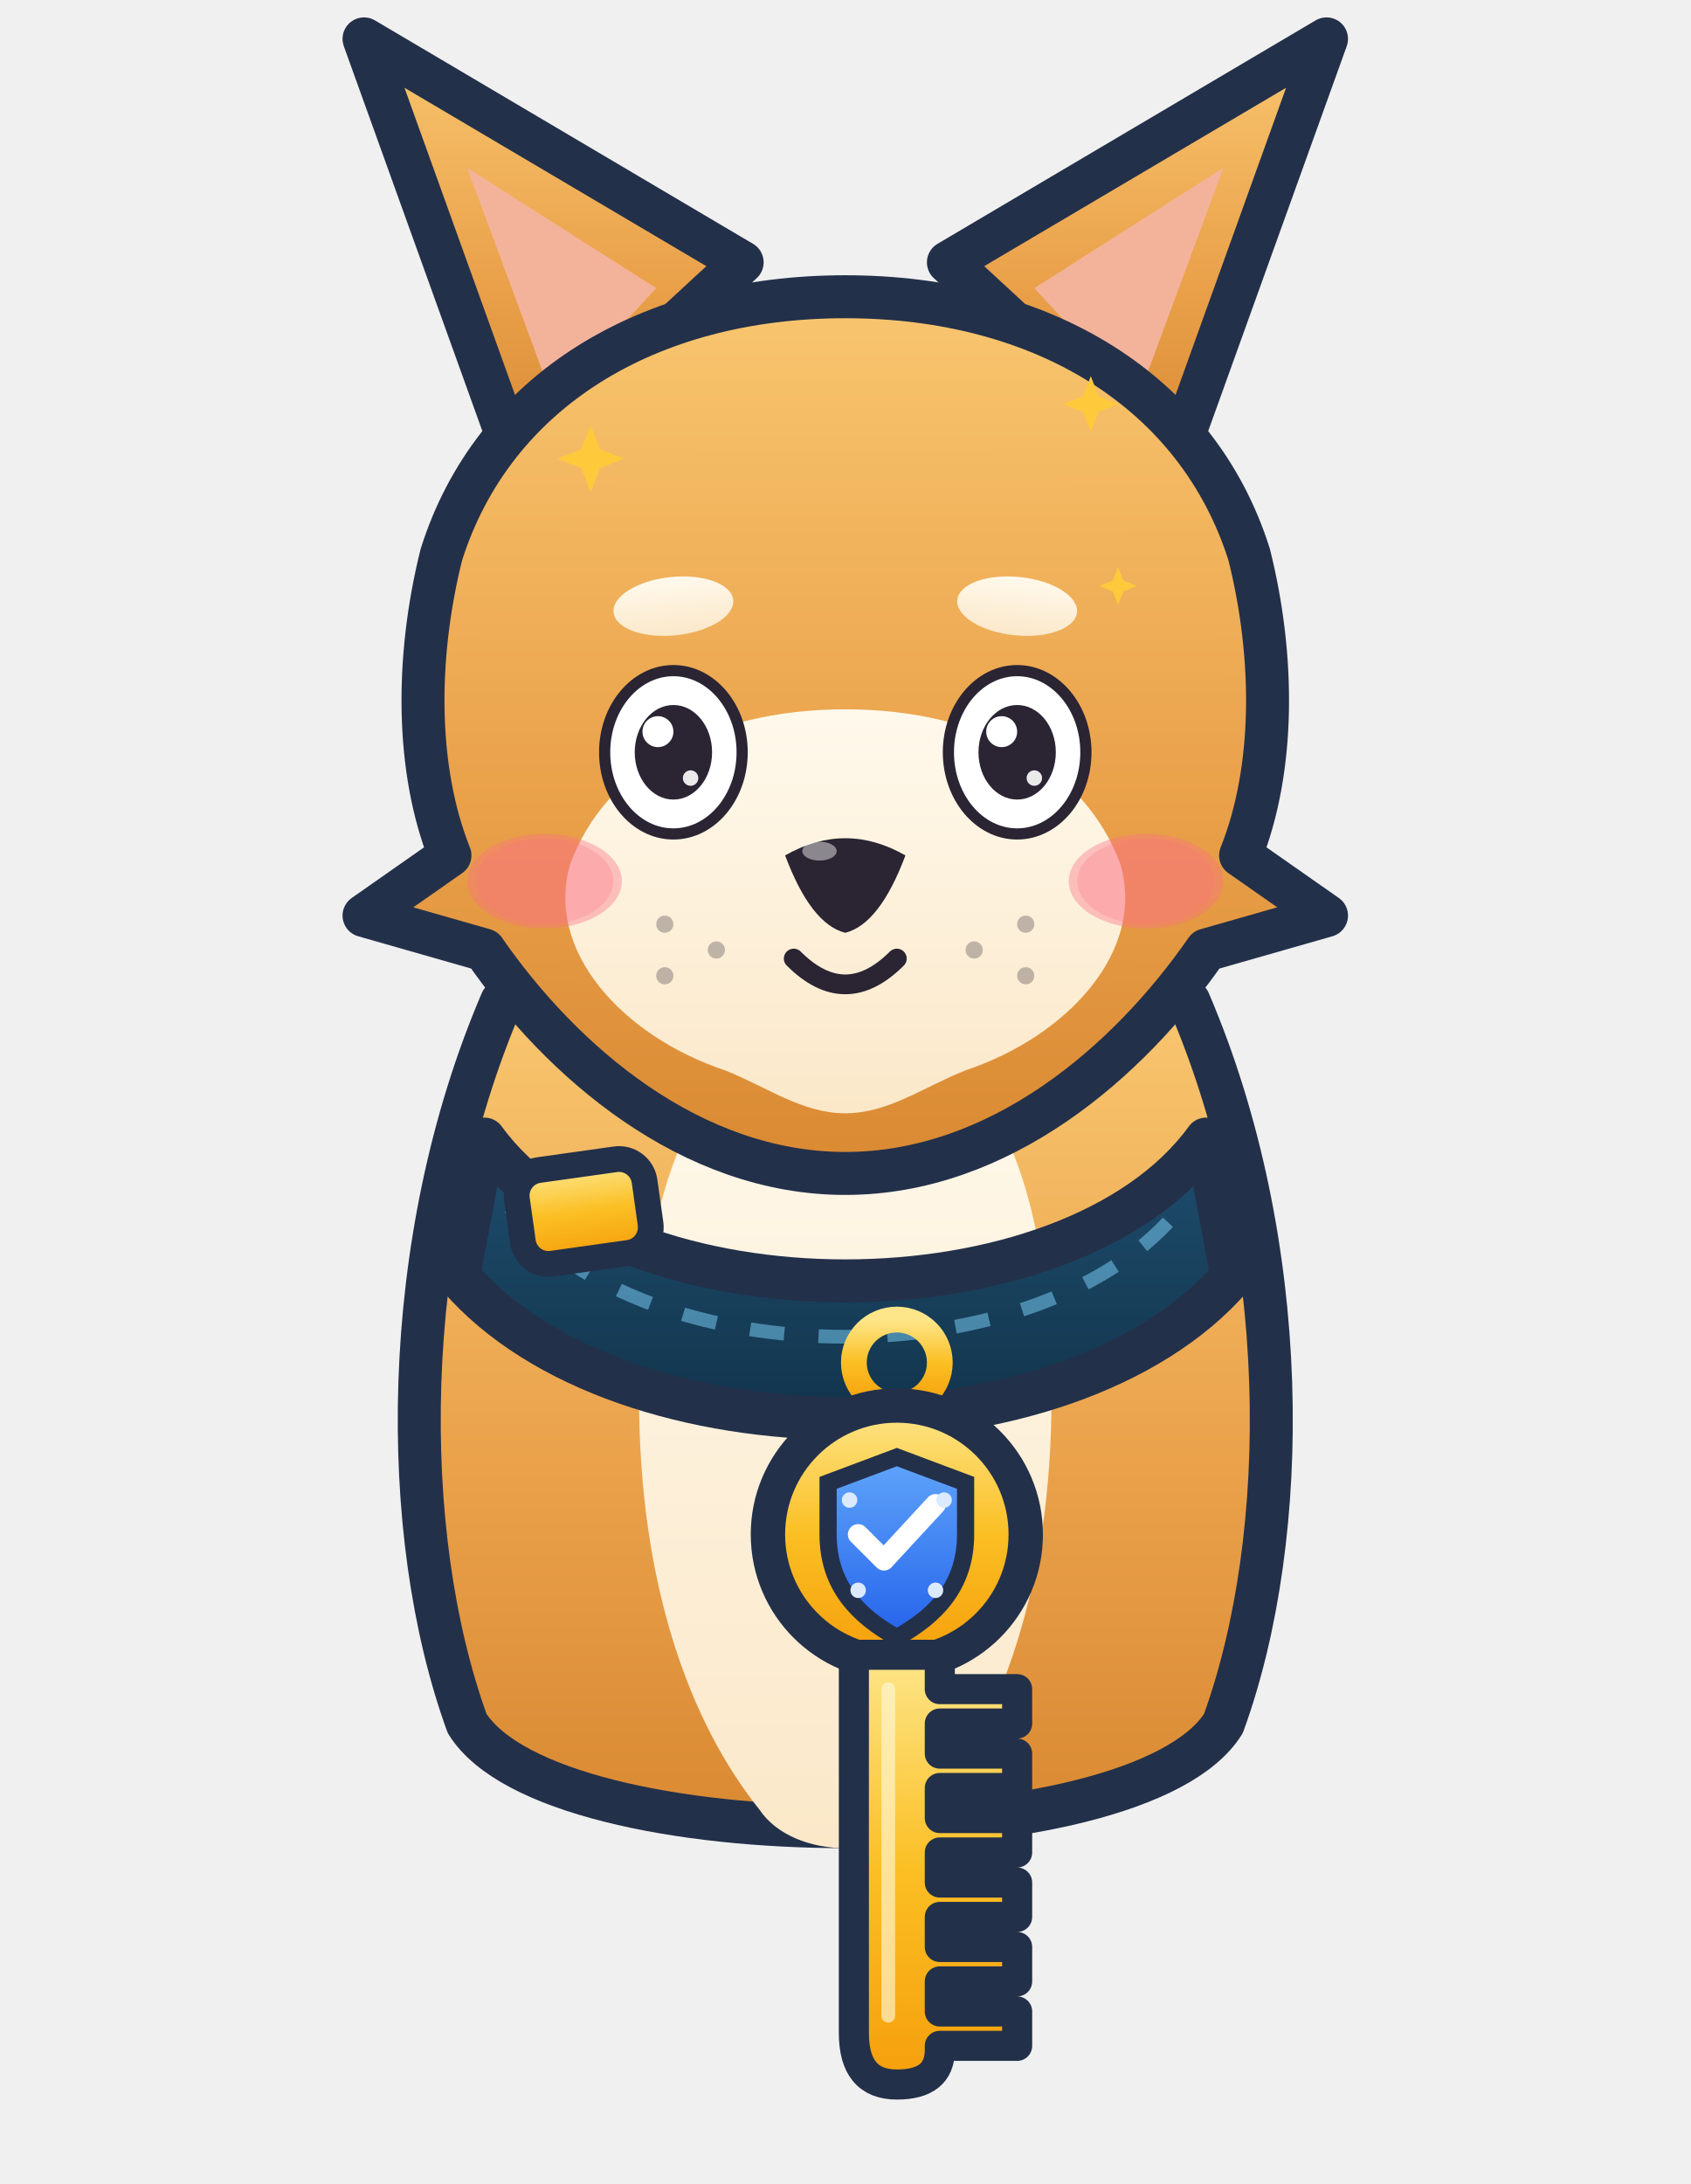
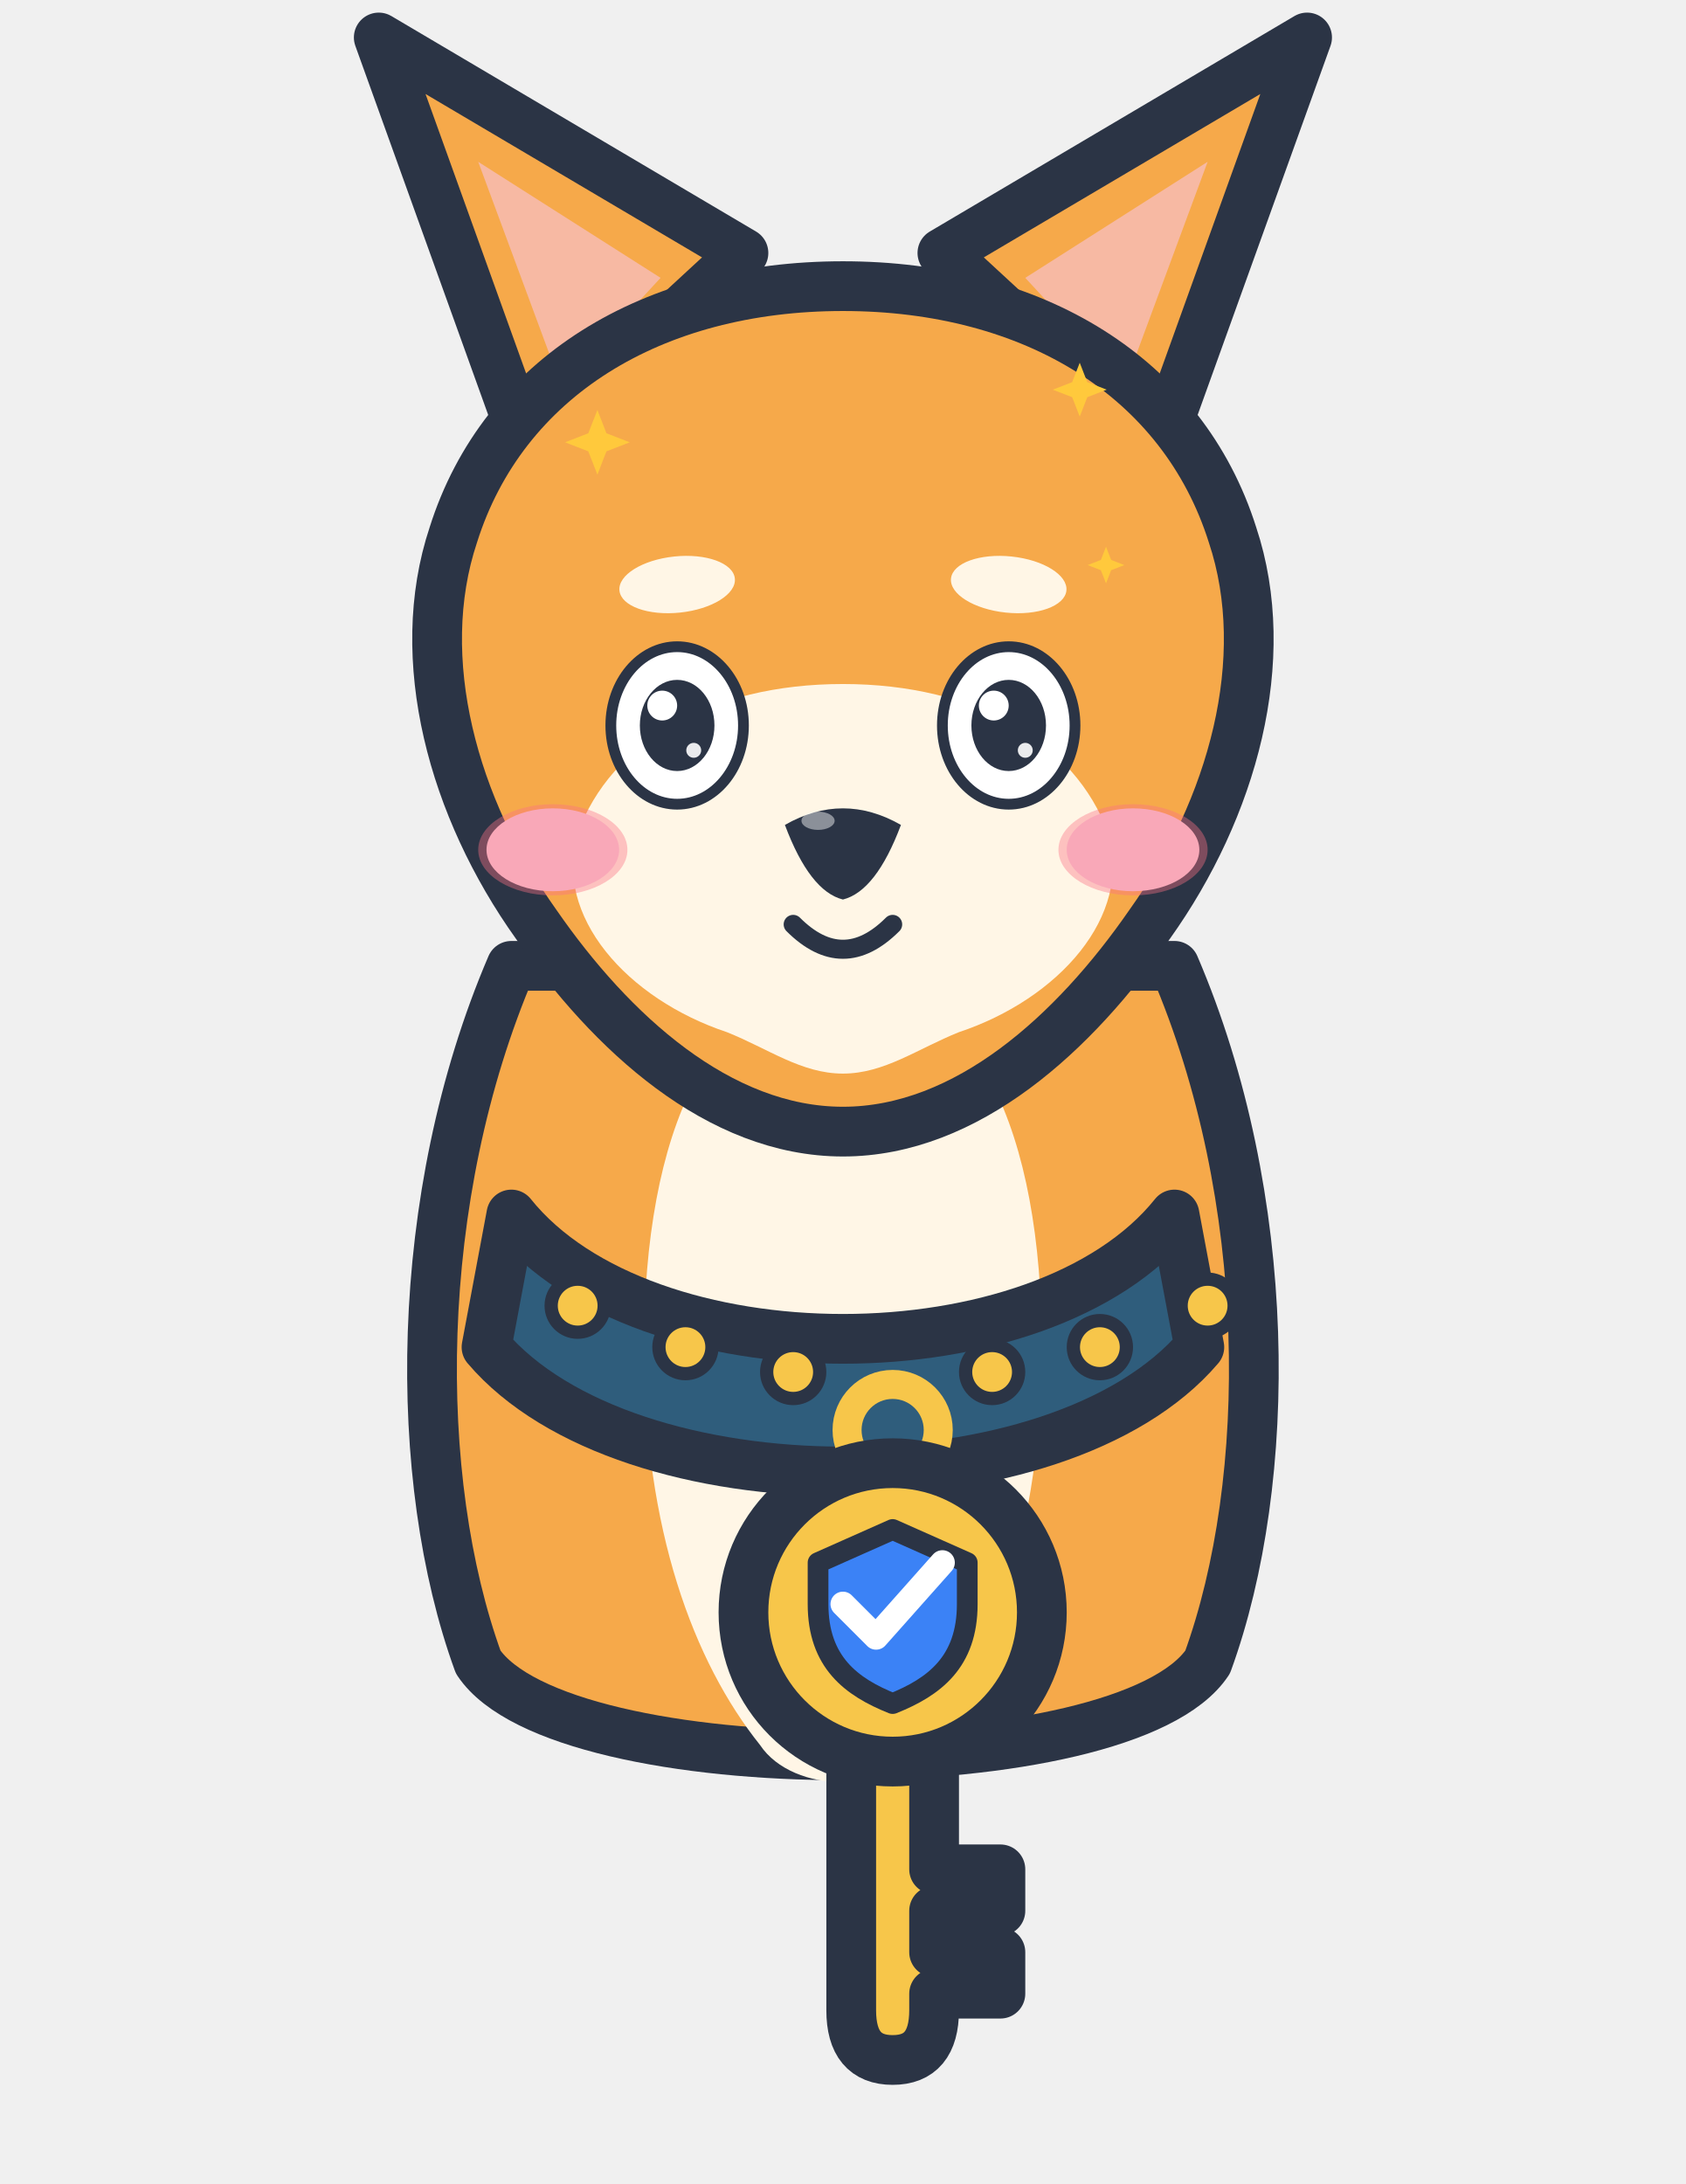
- <svg xmlns="http://www.w3.org/2000/svg" viewBox="0 0 240 310" width="240" height="310" role="img" aria-label="钥匙小卫 Kee · 卖萌 Cute">
+ <svg xmlns="http://www.w3.org/2000/svg" viewBox="0 0 240 310" width="88" height="114" role="img" aria-label="钥匙小卫 Kee · 卖萌 Cute">
  <style>.ex-motion { animation: ex-bob 3.2s ease-in-out infinite; transform-box: fill-box; transform-origin: 50% 50%; }
.ex-anim-tear { animation: ex-tear 1.8s ease-in infinite; transform-box: fill-box; transform-origin: center; }
.ex-anim-sweat { animation: ex-tear 1.5s ease-in infinite; transform-box: fill-box; transform-origin: center; }
.ex-anim-heart { animation: ex-heart 2.2s ease-out infinite; transform-box: fill-box; transform-origin: center; }
.ex-anim-spark { animation: ex-spark 1.9s ease-in-out infinite; transform-box: fill-box; transform-origin: center; }
.ex-anim-rain { animation: ex-rain 1.4s linear infinite; transform-box: fill-box; transform-origin: center; }
.ex-anim-confetti { animation: ex-confetti 2.4s linear infinite; transform-box: fill-box; transform-origin: center; }
.ex-anim-pulse { animation: ex-pulse 1.6s ease-in-out infinite; transform-box: fill-box; transform-origin: center; }
.ex-anim-knock { animation: ex-knock 0.55s ease-in-out infinite; transform-box: fill-box; transform-origin: center; }
.ex-anim-knockline { animation: ex-knockline 0.55s ease-out infinite; transform-box: fill-box; transform-origin: center; }
.ex-anim-palm { animation: ex-palm 0.9s ease-in-out infinite; transform-box: fill-box; transform-origin: center; }
.ex-anim-steam { animation: ex-steam 1.8s ease-out infinite; transform-box: fill-box; transform-origin: center; }
.ex-anim-shock { animation: ex-shock 0.5s ease-in-out infinite; transform-box: fill-box; transform-origin: center; }
.ex-anim-please { animation: ex-please 1.4s ease-in-out infinite; transform-box: fill-box; transform-origin: center; }
.ex-anim-drift { animation: ex-drift 4.5s ease-in-out infinite; transform-box: fill-box; transform-origin: center; }
@keyframes ex-bob { 0%,100% { transform: translateY(0); } 50% { transform: translateY(-2.08px); } }
@keyframes ex-tear { 0% { transform: translateY(0); opacity: 0; } 18% { opacity: 1; } 100% { transform: translateY(8px); opacity: 0; } }
@keyframes ex-heart { 0% { transform: translateY(0) scale(.65); opacity: 0; } 20% { opacity: 1; } 100% { transform: translateY(-11.7px) scale(1.15); opacity: 0; } }
@keyframes ex-spark { 0%,100% { transform: scale(.6) rotate(0deg); opacity: .3; } 50% { transform: scale(1.15) rotate(25deg); opacity: 1; } }
@keyframes ex-rain { 0% { transform: translateY(0); opacity: 0; } 20% { opacity: 1; } 100% { transform: translateY(8px); opacity: 0; } }
@keyframes ex-confetti { 0% { transform: translateY(-4px) rotate(0deg); opacity: 1; } 100% { transform: translateY(14px) rotate(200deg); opacity: 0; } }
@keyframes ex-pulse { 0%,100% { transform: scale(1); opacity: .35; } 50% { transform: scale(1.18); opacity: .7; } }
@keyframes ex-knock { 0%,100% { transform: translateX(3px); } 35% { transform: translateX(0); } }
@keyframes ex-knockline { 0%,100% { transform: scaleX(.6); opacity: .35; } 35% { transform: scaleX(1); opacity: 1; } }
@keyframes ex-palm { 0%,100% { transform: translateY(0) rotate(0deg); } 50% { transform: translateY(-1px) rotate(-4deg); } }
@keyframes ex-steam { 0% { transform: translateY(0); opacity: .7; } 100% { transform: translateY(-7px); opacity: 0; } }
@keyframes ex-shock { 0%,100% { transform: scaleX(.7); opacity: .4; } 50% { transform: scaleX(1.25); opacity: 1; } }
@keyframes ex-please { 0%,100% { transform: translateY(0); } 50% { transform: translateY(-1.5px); } }
@keyframes ex-drift { 0%,100% { transform: translateY(0); } 50% { transform: translateY(-1.5px); } }
@media (prefers-reduced-motion: reduce) {
  .ex-motion, [class*="ex-anim-"] { animation: none !important; }
}</style>
  <g class="ex-motion ex-cute">
-     <g transform="translate(120 108) scale(1.22) translate(-120 -100)">
-       <defs>
-         <linearGradient id="keeFur" x1="0" y1="0" x2="0" y2="1">
-           <stop offset="0" stop-color="#F8C66F" />
-           <stop offset=".55" stop-color="#EAA24B" />
-           <stop offset="1" stop-color="#D98932" />
-         </linearGradient>
-         <linearGradient id="keeFace" gradientUnits="userSpaceOnUse" x1="0" y1="46" x2="0" y2="148">
-           <stop offset="0" stop-color="#F8C66F" />
-           <stop offset=".55" stop-color="#EAA24B" />
-           <stop offset="1" stop-color="#D98932" />
-         </linearGradient>
-         <linearGradient id="keeCream" x1="0" y1="0" x2="0" y2="1">
-           <stop offset="0" stop-color="#FFF9EC" />
-           <stop offset="1" stop-color="#FBE8C9" />
-         </linearGradient>
-         <linearGradient id="keeGold" x1="0" y1="0" x2="0" y2="1">
-           <stop offset="0" stop-color="#FDE68A" />
-           <stop offset=".5" stop-color="#FBBF24" />
-           <stop offset="1" stop-color="#F59E0B" />
-         </linearGradient>
-         <linearGradient id="keeShield" x1="0" y1="0" x2="0" y2="1">
-           <stop offset="0" stop-color="#60A5FA" />
-           <stop offset="1" stop-color="#2563EB" />
-         </linearGradient>
-         <linearGradient id="keeCollar" x1="0" y1="0" x2="0" y2="1">
-           <stop offset="0" stop-color="#1E4E6E" />
-           <stop offset="1" stop-color="#12344C" />
-         </linearGradient>
-       </defs>
+     <g transform="translate(120 104) scale(1.18) translate(-120 -100)">
      <g class="ex-base">
-         <path d="M80 128 C68 156 68 190 76 212 C86 228 154 228 164 212 C172 190 172 156 160 128 Z" fill="url(#keeFur)" stroke="#23304A" stroke-width="5" stroke-linejoin="round" />
-         <path d="M120 130 C104 130 96 148 96 174 C96 196 102 212 110 222 C114 228 126 228 130 222 C138 212 144 196 144 174 C144 148 136 130 120 130 Z" fill="url(#keeCream)" />
-         <path d="M78 144 C94 166 146 166 162 144 L165 160 C146 182 94 182 75 160 Z" fill="url(#keeCollar)" stroke="#23304A" stroke-width="5" stroke-linejoin="round" />
-         <path d="M81 152 C97 172 143 172 159 152" fill="none" stroke="#7DD3FC" stroke-width="1.6" stroke-dasharray="4 4" opacity=".5" />
-         <rect x="82" y="147" width="15" height="11" rx="3" fill="url(#keeGold)" stroke="#23304A" stroke-width="3" transform="rotate(-8 89 152)" />
-         <circle cx="126" cy="170" r="5" fill="none" stroke="url(#keeGold)" stroke-width="3" />
+         <path d="M80 128 C68 156 68 190 76 212 C86 227 154 227 164 212 C172 190 172 156 160 128 Z" fill="#F6A94A" stroke="#2B3445" stroke-width="6" stroke-linejoin="round" />
+         <path d="M120 130 C104 130 96 148 96 174 C96 196 102 212 110 222 C114 228 126 228 130 222 C138 212 144 196 144 174 C144 148 136 130 120 130 Z" fill="#FFF6E6" />
+         <path d="M80 158 C96 178 144 178 160 158 L163 174 C146 194 94 194 77 174 Z" fill="#2F5D7C" stroke="#2B3445" stroke-width="6" stroke-linejoin="round" />
+         <g fill="#F7C64A" stroke="#2B3445" stroke-width="1.6">
+           <circle cx="88" cy="169" r="3.2" />
+           <circle cx="101" cy="174" r="3.2" />
+           <circle cx="114" cy="177" r="3.2" />
+           <circle cx="138" cy="177" r="3.2" />
+           <circle cx="151" cy="174" r="3.2" />
+           <circle cx="164" cy="169" r="3.2" />
+         </g>
        <g>
-           <circle cx="126" cy="190" r="15" fill="url(#keeGold)" stroke="#23304A" stroke-width="4" />
-           <path d="M126 181 L134 184 V190 C134 196 130.5 199.5 126 202 C121.5 199.5 118 196 118 190 V184 Z" fill="url(#keeShield)" stroke="#23304A" stroke-width="2" />
-           <path d="M121.5 190 L124.5 193 L130.5 186.5" fill="none" stroke="#FFFFFF" stroke-width="2.4" stroke-linecap="round" stroke-linejoin="round" />
-           <circle cx="120.5" cy="186" r=".9" fill="#DBEAFE" />
-           <circle cx="131.5" cy="186" r=".9" fill="#DBEAFE" />
-           <circle cx="121.5" cy="196.5" r=".9" fill="#DBEAFE" />
-           <circle cx="130.5" cy="196.5" r=".9" fill="#DBEAFE" />
-           <path d="M121 204 L121 248 Q121 254 126 254 Q131 254 131 250                  L131 249.5 L140 249.5 L140 245.5 L131 245.5                  L131 242 L140 242 L140 238 L131 238                  L131 234.5 L140 234.5 L140 230.5 L131 230.5                  L131 227 L140 227 L140 223 L131 223                  L131 219.5 L140 219.5 L140 215.5 L131 215.5                  L131 212 L140 212 L140 208 L131 208                  L131 204 Z" fill="url(#keeGold)" stroke="#23304A" stroke-width="3.5" stroke-linejoin="round" />
-           <path d="M125 208 V246" stroke="#FFF7D6" stroke-width="1.6" stroke-linecap="round" opacity=".65" />
+           <circle cx="126" cy="184" r="5.5" fill="none" stroke="#F7C64A" stroke-width="3.5" />
+           <path d="M121 222 L121 254 Q121 260 126 260 Q131 260 131 254 L131 252 L139 252 L139 247 L131 247 L131 242 L139 242 L139 237 L131 237 L131 222 Z" fill="#F7C64A" stroke="#2B3445" stroke-width="6" stroke-linejoin="round" />
+           <circle cx="126" cy="206" r="18" fill="#F7C64A" stroke="#2B3445" stroke-width="6" />
+           <path d="M126 196 L135 200 V205 C135 212 131 215 126 217 C121 215 117 212 117 205 V200 Z" fill="#3B82F6" stroke="#2B3445" stroke-width="2.5" stroke-linejoin="round" />
+           <path d="M120 205 L124 209 L132 200" fill="none" stroke="#FFFFFF" stroke-width="3" stroke-linecap="round" stroke-linejoin="round" />
        </g>
-         <path d="M82 66 L64 16 L108 42 Z" fill="url(#keeFur)" stroke="#23304A" stroke-width="5" stroke-linejoin="round" />
-         <path d="M158 66 L176 16 L132 42 Z" fill="url(#keeFur)" stroke="#23304A" stroke-width="5" stroke-linejoin="round" />
-         <path d="M86 58 L76 31 L98 45 Z" fill="#F3B39B" />
-         <path d="M154 58 L164 31 L142 45 Z" fill="#F3B39B" />
-         <path d="M120 46 C97 46 79 57 73 76 C70 88 70 101 74 111 L64 118 L78 122 C87 135 102 148 120 148 C138 148 153 135 162 122 L176 118 L166 111 C170 101 170 88 167 76 C161 57 143 46 120 46 Z" fill="url(#keeFur)" stroke="#23304A" stroke-width="5" stroke-linejoin="round" />
+         <path d="M82 66 L64 16 L108 42 Z" fill="#F6A94A" stroke="#2B3445" stroke-width="6" stroke-linejoin="round" />
+         <path d="M158 66 L176 16 L132 42 Z" fill="#F6A94A" stroke="#2B3445" stroke-width="6" stroke-linejoin="round" />
+         <path d="M86 58 L76 31 L98 45 Z" fill="#F7B9A3" />
+         <path d="M154 58 L164 31 L142 45 Z" fill="#F7B9A3" />
+         <path d="M120 46 C97 46 79 57 73 76 C68 91 73 109 83 123 C92 136 105 148 120 148 C135 148 148 136 157 123 C167 109 172 91 167 76 C161 57 143 46 120 46 Z" fill="#F6A94A" stroke="#2B3445" stroke-width="6" stroke-linejoin="round" />
      </g>
      <g class="ex-face">
-         <ellipse cx="120" cy="98" rx="45" ry="37" fill="url(#keeFace)" />
-         <path d="M120 94 C104 94 92 101 88 112 C85 122 94 132 106 136 C111 138 115 141 120 141 C125 141 129 138 134 136 C146 132 155 122 152 112 C148 101 136 94 120 94 Z" fill="url(#keeCream)" />
-         <ellipse cx="100" cy="82" rx="7" ry="3.4" fill="url(#keeCream)" transform="rotate(-6 100 82)" />
-         <ellipse cx="140" cy="82" rx="7" ry="3.4" fill="url(#keeCream)" transform="rotate(6 140 82)" />
-         <ellipse cx="100" cy="99" rx="8" ry="9.5" fill="#FFFFFF" stroke="#2A2433" stroke-width="1.3" />
-         <ellipse cx="100" cy="99" rx="4.5" ry="5.5" fill="#2A2433" />
+         <path d="M120 94 C104 94 92 101 88 112 C85 122 94 132 106 136 C111 138 115 141 120 141 C125 141 129 138 134 136 C146 132 155 122 152 112 C148 101 136 94 120 94 Z" fill="#FFF6E6" />
+         <ellipse cx="100" cy="82" rx="7" ry="3.4" fill="#FFF6E6" transform="rotate(-6 100 82)" />
+         <ellipse cx="140" cy="82" rx="7" ry="3.4" fill="#FFF6E6" transform="rotate(6 140 82)" />
+         <ellipse cx="100" cy="99" rx="8" ry="9.5" fill="#FFFFFF" stroke="#2B3445" stroke-width="1.3" />
+         <ellipse cx="100" cy="99" rx="4.5" ry="5.5" fill="#2B3445" />
        <circle cx="98.2" cy="96.6" r="1.8" fill="#FFFFFF" />
        <circle cx="102" cy="102" r=".9" fill="#FFFFFF" opacity=".9" />
-         <ellipse cx="140" cy="99" rx="8" ry="9.5" fill="#FFFFFF" stroke="#2A2433" stroke-width="1.3" />
-         <ellipse cx="140" cy="99" rx="4.5" ry="5.5" fill="#2A2433" />
+         <ellipse cx="140" cy="99" rx="8" ry="9.5" fill="#FFFFFF" stroke="#2B3445" stroke-width="1.3" />
+         <ellipse cx="140" cy="99" rx="4.5" ry="5.5" fill="#2B3445" />
        <circle cx="138.2" cy="96.6" r="1.8" fill="#FFFFFF" />
        <circle cx="142" cy="102" r=".9" fill="#FFFFFF" opacity=".9" />
-         <path d="M114 123 Q120 129 126 123" fill="none" stroke="#2A2433" stroke-width="2.3" stroke-linecap="round" />
+         <path d="M114 123 Q120 129 126 123" fill="none" stroke="#2B3445" stroke-width="2.3" stroke-linecap="round" />
        <ellipse cx="85" cy="114" rx="9" ry="5.5" fill="#FB7185" opacity=".4" />
        <ellipse cx="155" cy="114" rx="9" ry="5.5" fill="#FB7185" opacity=".4" />
-         <path d="M113 111 Q120 107 127 111 Q124 119 120 120 Q116 119 113 111 Z" fill="#2A2433" />
+         <path d="M113 111 Q120 107 127 111 Q124 119 120 120 Q116 119 113 111 Z" fill="#2B3445" />
        <ellipse cx="117" cy="110.5" rx="2" ry="1.1" fill="#FFFFFF" opacity=".45" />
-         <g fill="#2A2433" opacity=".3">
-           <circle cx="99" cy="119" r="1" />
-           <circle cx="105" cy="122" r="1" />
-           <circle cx="99" cy="125" r="1" />
-           <circle cx="141" cy="119" r="1" />
-           <circle cx="135" cy="122" r="1" />
-           <circle cx="141" cy="125" r="1" />
-         </g>
-         <ellipse cx="85" cy="114" rx="8" ry="5" fill="#FB7185" opacity=".25" />
-         <ellipse cx="155" cy="114" rx="8" ry="5" fill="#FB7185" opacity=".25" />
+         <ellipse cx="85" cy="114" rx="8" ry="5" fill="#F9A8B8" />
+         <ellipse cx="155" cy="114" rx="8" ry="5" fill="#F9A8B8" />
        <path class="ex-anim-spark" style="animation-delay:0s" d="M 90.38,60.94 L 91.47,63.75 L 94.28,64.84 L 91.47,65.93 L 90.38,68.74 L 89.28,65.93 L 86.48,64.84 L 89.28,63.75 Z" fill="#FFC93C" />
        <path class="ex-anim-spark" style="animation-delay:.4s" d="M 148.57,55.24 L 149.48,57.58 L 151.82,58.49 L 149.48,59.4 L 148.57,61.74 L 147.66,59.4 L 145.32,58.49 L 147.66,57.58 Z" fill="#FFC93C" />
        <path class="ex-anim-spark" style="animation-delay:.8s" d="M 151.74,77.44 L 152.36,79.03 L 153.95,79.65 L 152.36,80.27 L 151.74,81.86 L 151.12,80.27 L 149.53,79.65 L 151.12,79.03 Z" fill="#FFC93C" />
      </g>
    </g>
  </g>
</svg>
